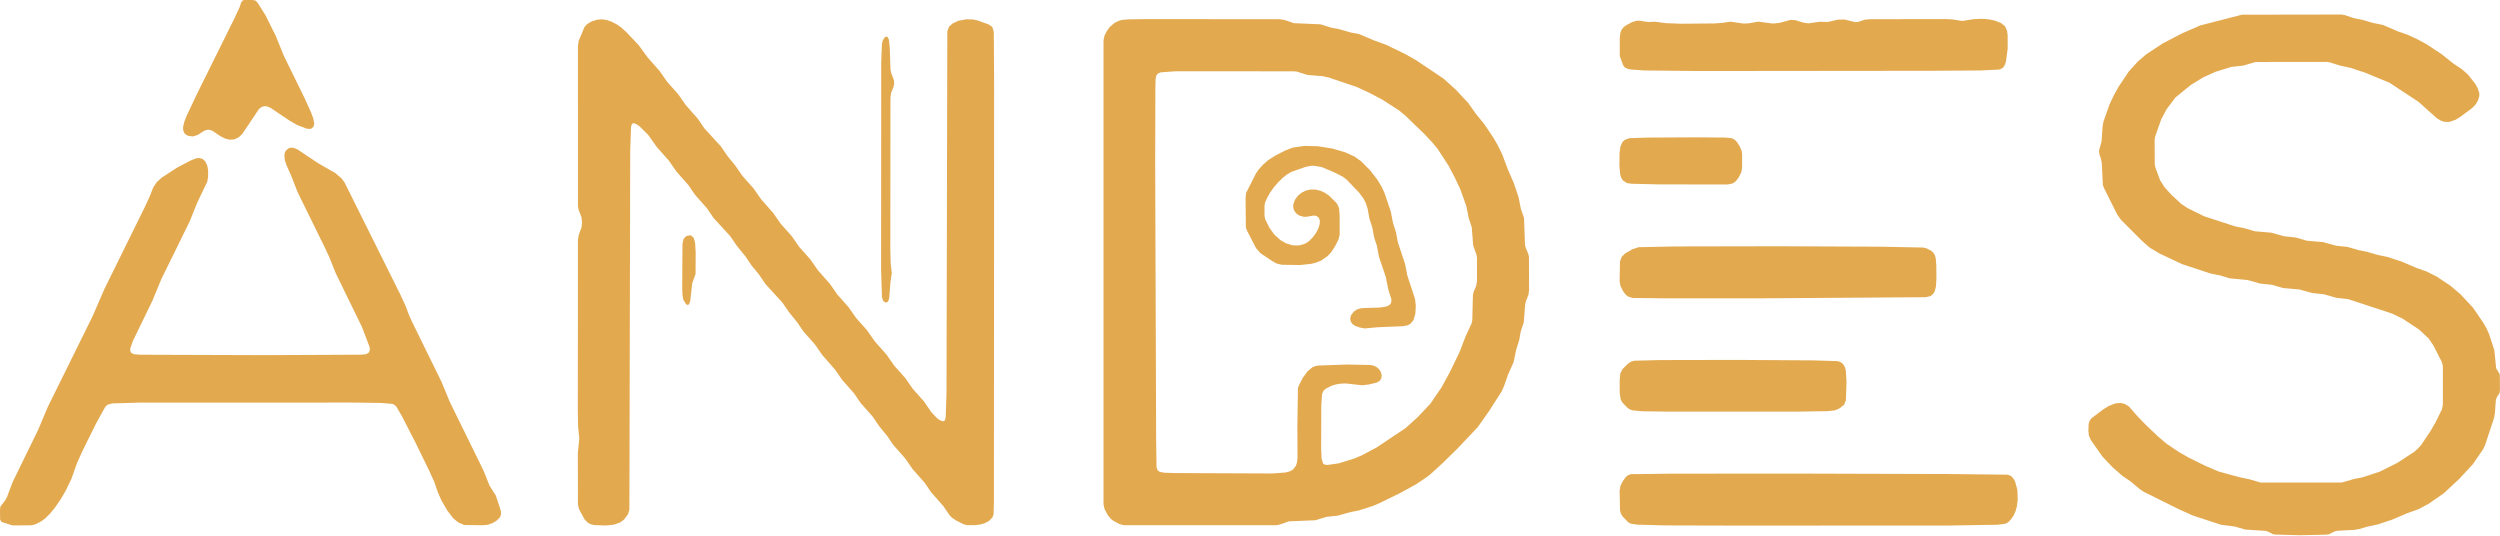
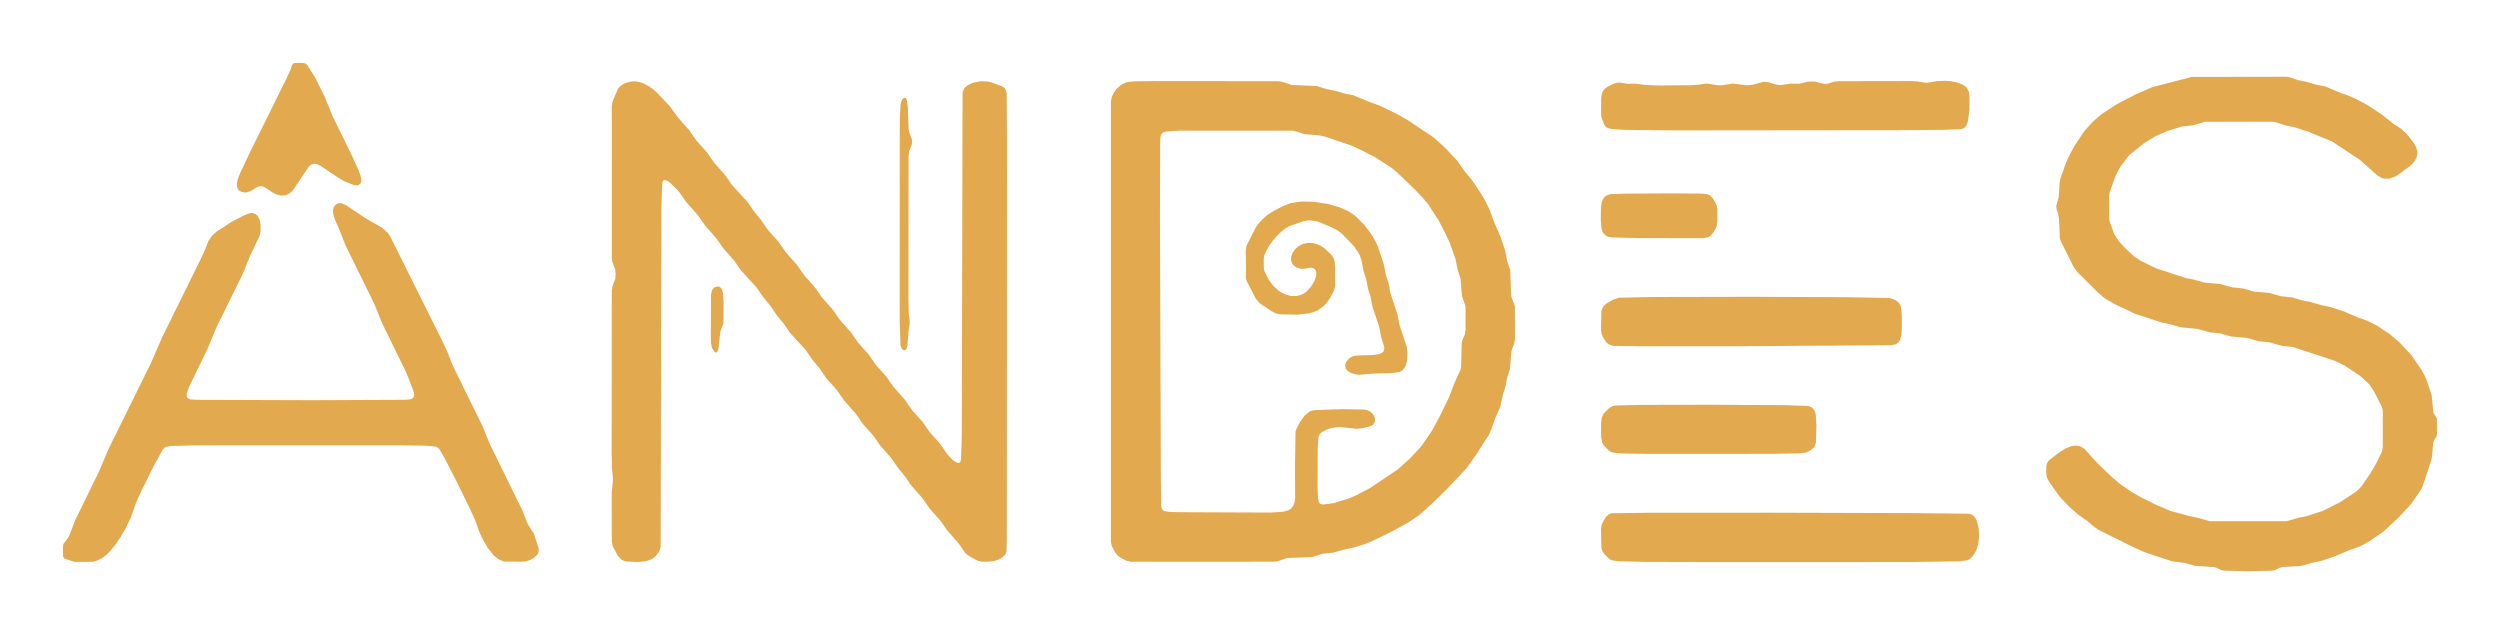
- <svg xmlns="http://www.w3.org/2000/svg" viewBox="0 0 528 113" width="528" height="113">
-   <g transform="translate(0.000 0.000) translate(0 113.000) scale(0.0125 -0.0125)">
+ <svg xmlns="http://www.w3.org/2000/svg" viewBox="0 0 556 141" width="556" height="141">
+   <g transform="translate(14.000 14.000) translate(0 113.000) scale(0.0125 -0.0125)">
    <path d="M 4075.6 9001.2 L 4050.1 8922.4 L 3968.1 8744.4 L 3321.7 7439.7 L 3154.5 7085.3 L 3113.8 6981.0 L 3094.3 6899.7 L 3094.0 6844.5 L 3113.0 6794.4 L 3130.6 6774.0 L 3177.0 6745.5 L 3258.2 6734.2 L 3336.8 6758.9 L 3455.3 6832.5 L 3507.6 6847.7 L 3534.7 6847.4 L 3587.0 6831.4 L 3725.9 6738.0 L 3800.5 6700.0 L 3881.2 6679.4 L 3963.5 6686.1 L 4037.4 6723.3 L 4096.8 6781.8 L 4376.8 7199.4 L 4420.1 7233.0 L 4472.0 7246.9 L 4525.8 7238.4 L 4575.7 7214.3 L 4900.9 6996.6 L 5022.4 6927.4 L 5178.7 6866.9 L 5233.1 6861.1 L 5258.9 6866.5 L 5297.6 6899.0 L 5310.0 6950.0 L 5295.1 7031.9 L 5257.1 7137.2 L 5141.6 7392.2 L 4796.1 8095.8 L 4659.6 8432.9 L 4484.9 8783.7 L 4350.5 8996.2 L 4316.1 9030.5 L 4266.5 9040.0 L 4126.5 9040.0 L 4103.8 9033.9 Z M 37879.3 8791.8 L 37176.6 8610.2 L 36868.5 8476.4 L 36545.6 8308.5 L 36265.0 8124.5 L 36116.8 7996.6 L 35966.8 7830.5 L 35795.9 7574.7 L 35714.4 7427.9 L 35642.8 7276.0 L 35540.1 6986.0 L 35525.5 6903.8 L 35508.3 6652.6 L 35464.3 6492.4 L 35469.8 6439.7 L 35496.7 6360.2 L 35512.5 6278.0 L 35529.9 5915.5 L 35548.2 5863.8 L 35773.6 5413.0 L 35838.5 5323.5 L 36195.0 4967.2 L 36320.8 4856.2 L 36489.0 4756.2 L 36868.8 4577.2 L 37347.2 4419.5 L 37511.4 4386.5 L 37671.9 4337.8 L 37978.0 4308.1 L 38193.2 4248.0 L 38387.4 4227.6 L 38575.2 4173.1 L 38853.9 4148.7 L 39069.1 4088.7 L 39263.3 4068.2 L 39478.5 4007.4 L 39672.6 3986.4 L 40416.9 3742.0 L 40593.2 3657.1 L 40873.0 3472.0 L 41036.1 3318.9 L 41114.4 3203.5 L 41254.4 2929.1 L 41271.0 2877.0 L 41275.0 2822.0 L 41275.0 2206.0 L 41260.0 2125.5 L 41148.5 1899.8 L 41064.3 1754.6 L 40908.4 1522.5 L 40852.4 1460.0 L 40789.1 1405.0 L 40508.5 1221.1 L 40208.3 1070.7 L 39915.9 974.7 L 39778.7 948.6 L 39564.7 886.9 L 38193.4 887.0 L 38006.5 942.0 L 37842.3 975.8 L 37491.9 1071.5 L 37260.1 1170.0 L 36983.8 1306.1 L 36813.7 1403.3 L 36605.0 1544.0 L 36455.9 1671.0 L 36253.3 1864.2 L 36116.7 2004.8 L 35969.8 2173.0 L 35898.7 2215.6 L 35845.0 2229.3 L 35789.5 2230.7 L 35734.6 2221.6 L 35630.7 2181.3 L 35535.6 2122.5 L 35334.9 1970.9 L 35303.8 1926.3 L 35289.4 1873.3 L 35285.5 1761.5 L 35294.1 1678.5 L 35328.1 1603.1 L 35520.6 1328.5 L 35693.8 1145.6 L 35862.3 998.3 L 36001.0 903.9 L 36151.0 777.8 L 36219.8 730.9 L 36821.7 432.1 L 37051.5 329.2 L 37529.9 172.8 L 37751.9 145.2 L 37939.8 91.8 L 38274.9 70.9 L 38327.2 55.2 L 38397.0 17.1 L 38450.5 7.5 L 38870.3 -3.2 L 39290.1 6.1 L 39345.7 11.5 L 39440.2 58.8 L 39493.6 72.1 L 39773.1 86.9 L 39855.9 99.3 L 39989.7 139.9 L 40181.1 181.1 L 40420.0 260.8 L 40677.6 370.5 L 40861.9 436.2 L 41034.6 528.3 L 41287.5 703.3 L 41554.0 951.0 L 41782.1 1197.6 L 41955.9 1451.2 L 41990.3 1527.1 L 42139.4 1978.7 L 42153.9 2061.1 L 42170.2 2284.2 L 42189.9 2334.1 L 42232.2 2398.6 L 42239.2 2452.1 L 42237.1 2703.9 L 42229.4 2728.2 L 42174.9 2816.8 L 42144.3 3122.2 L 42058.1 3388.2 L 42013.2 3490.7 L 41957.2 3587.6 L 41783.8 3841.6 L 41573.6 4066.5 L 41403.6 4211.9 L 41170.8 4366.9 L 40995.8 4454.6 L 40837.2 4509.4 L 40580.1 4620.0 L 40340.6 4698.2 L 40176.6 4732.3 L 39988.4 4786.7 L 39851.3 4813.4 L 39663.2 4868.2 L 39469.0 4888.7 L 39253.8 4948.7 L 38975.2 4973.1 L 38787.3 5027.6 L 38593.2 5048.0 L 38377.9 5108.1 L 38099.3 5132.4 L 37911.3 5186.5 L 37774.1 5212.2 L 37242.1 5385.7 L 36965.8 5521.5 L 36849.4 5598.6 L 36685.7 5751.4 L 36572.8 5875.6 L 36497.9 5993.1 L 36420.1 6202.6 L 36407.2 6255.9 L 36405.0 6675.4 L 36412.4 6729.7 L 36514.4 7019.2 L 36605.4 7192.3 L 36756.5 7393.5 L 37016.9 7604.9 L 37231.5 7736.4 L 37435.8 7827.7 L 37703.1 7910.1 L 37897.3 7930.5 L 38111.2 7992.8 L 39314.7 7994.0 L 39369.2 7985.2 L 39528.9 7934.1 L 39719.8 7892.1 L 39958.8 7812.8 L 40372.6 7642.7 L 40862.8 7319.6 L 41175.6 7040.0 L 41248.0 6998.5 L 41301.0 6981.9 L 41383.8 6980.2 L 41488.8 7016.3 L 41560.5 7059.8 L 41763.2 7209.2 L 41822.5 7268.0 L 41866.9 7338.7 L 41891.1 7418.2 L 41889.4 7473.0 L 41862.0 7551.7 L 41821.2 7624.9 L 41700.1 7778.5 L 41595.8 7871.5 L 41455.5 7963.4 L 41258.8 8120.8 L 41002.5 8290.9 L 40830.0 8383.9 L 40677.2 8453.6 L 40518.6 8508.5 L 40261.4 8618.8 L 40097.5 8651.7 L 39909.4 8706.3 L 39772.3 8733.1 L 39613.3 8786.0 L 39558.9 8794.5 Z M 10084.9 8706.1 L 10005.1 8680.8 L 9955.4 8655.6 L 9910.7 8622.5 L 9874.3 8580.8 L 9777.5 8349.5 L 9765.0 8268.2 L 9765.5 5552.4 L 9775.4 5498.6 L 9824.8 5368.6 L 9833.6 5285.7 L 9827.2 5202.3 L 9778.9 5071.9 L 9764.9 4991.0 L 9762.7 2107.2 L 9767.7 1827.3 L 9787.7 1632.9 L 9762.9 1382.8 L 9764.8 514.9 L 9783.8 435.4 L 9877.6 263.7 L 9936.1 205.1 L 9985.6 180.9 L 10039.8 168.3 L 10235.3 160.9 L 10374.2 175.7 L 10478.9 213.3 L 10545.5 263.2 L 10611.6 352.7 L 10634.3 430.8 L 10648.2 6506.2 L 10662.0 6897.8 L 10677.7 6944.8 L 10694.8 6955.9 L 10716.8 6956.9 L 10766.4 6934.3 L 10811.0 6900.8 L 10949.8 6762.8 L 11095.8 6558.1 L 11299.6 6327.4 L 11427.4 6143.9 L 11630.8 5912.9 L 11741.3 5751.4 L 11945.1 5520.7 L 12054.9 5358.8 L 12338.3 5049.2 L 12448.7 4887.6 L 12590.3 4714.2 L 12700.0 4552.1 L 12824.8 4401.1 L 12934.8 4239.3 L 13218.1 3929.5 L 13328.5 3767.9 L 13469.8 3594.4 L 13580.3 3432.8 L 13766.4 3223.7 L 13894.3 3040.4 L 14115.0 2787.4 L 14225.7 2626.0 L 14429.2 2395.1 L 14539.6 2233.5 L 14743.3 2002.7 L 14853.6 1841.0 L 14994.9 1667.4 L 15088.4 1528.1 L 15291.8 1297.1 L 15419.6 1113.6 L 15623.3 882.8 L 15733.5 721.1 L 15937.5 490.5 L 16048.0 329.4 L 16087.7 290.5 L 16157.5 244.4 L 16282.5 181.8 L 16335.2 167.5 L 16474.5 166.7 L 16557.7 176.8 L 16638.2 199.8 L 16711.8 239.0 L 16769.0 298.5 L 16787.5 349.4 L 16793.4 572.8 L 16796.8 7600.3 L 16791.2 8496.2 L 16770.1 8574.3 L 16752.8 8595.1 L 16707.3 8625.5 L 16523.5 8692.6 L 16441.8 8711.2 L 16330.3 8714.6 L 16193.2 8689.2 L 16092.5 8641.8 L 16032.4 8584.7 L 16005.8 8509.1 L 15992.2 2405.8 L 15978.6 1986.2 L 15964.2 1937.7 L 15948.1 1925.2 L 15926.6 1922.3 L 15876.7 1942.2 L 15831.9 1975.1 L 15735.8 2076.5 L 15609.1 2260.7 L 15422.8 2469.5 L 15295.1 2653.1 L 15108.9 2862.0 L 14981.1 3045.5 L 14777.4 3276.3 L 14649.6 3459.8 L 14463.5 3668.8 L 14335.7 3852.3 L 14149.5 4061.2 L 14021.7 4244.7 L 13818.1 4475.5 L 13690.3 4659.0 L 13504.1 4868.0 L 13376.3 5051.5 L 13190.2 5260.5 L 13062.3 5443.9 L 12858.7 5674.8 L 12730.9 5858.2 L 12544.7 6067.2 L 12417.2 6251.0 L 12292.7 6402.2 L 12182.6 6564.0 L 11899.1 6873.6 L 11789.2 7035.4 L 11585.5 7266.2 L 11457.8 7449.7 L 11271.6 7658.7 L 11143.8 7842.1 L 10939.9 8072.8 L 10792.1 8276.2 L 10580.4 8499.8 L 10497.3 8574.7 L 10428.9 8623.2 L 10330.0 8675.3 L 10250.7 8702.2 L 10167.9 8713.8 Z M 18964.1 8704.8 L 18910.2 8690.7 L 18834.4 8655.3 L 18749.5 8583.5 L 18701.0 8515.3 L 18662.4 8440.8 L 18645.0 8360.7 L 18645.0 517.5 L 18663.1 437.7 L 18715.6 338.9 L 18768.0 274.2 L 18812.2 240.3 L 18910.7 187.2 L 18989.7 165.8 L 21566.3 166.3 L 21620.3 176.6 L 21777.7 231.6 L 22224.6 249.7 L 22411.1 307.2 L 22605.2 328.1 L 22820.7 388.7 L 22957.9 415.2 L 23197.9 491.9 L 23300.9 535.7 L 23653.2 707.9 L 23923.3 856.0 L 24109.4 980.3 L 24175.0 1032.6 L 24381.4 1222.0 L 24621.5 1457.2 L 24968.1 1823.2 L 25161.5 2097.5 L 25372.1 2427.5 L 25417.3 2529.9 L 25481.7 2714.9 L 25573.1 2919.4 L 25619.1 3137.9 L 25669.6 3297.8 L 25693.4 3435.6 L 25745.6 3594.8 L 25770.0 3901.3 L 25783.6 3955.3 L 25825.0 4058.8 L 25835.0 4140.7 L 25833.1 4700.5 L 25820.4 4753.7 L 25776.8 4856.2 L 25765.8 4910.0 L 25750.1 5357.0 L 25695.8 5514.7 L 25658.3 5706.7 L 25577.9 5945.4 L 25477.3 6176.4 L 25378.6 6438.3 L 25304.3 6589.0 L 25234.4 6710.3 L 25078.6 6942.8 L 24937.0 7116.2 L 24808.3 7299.2 L 24598.1 7524.3 L 24390.2 7711.8 L 23925.4 8023.2 L 23755.2 8120.3 L 23428.0 8279.9 L 23217.8 8356.8 L 22960.0 8465.6 L 22822.8 8490.5 L 22634.5 8545.0 L 22497.3 8571.5 L 22310.7 8629.2 L 21863.9 8648.5 L 21706.0 8701.8 L 21624.5 8715.1 L 19383.6 8717.1 L 19075.5 8713.4 Z M 21987.0 7806.3 L 22093.6 7773.2 L 22344.5 7753.3 L 22453.4 7729.5 L 22930.3 7567.9 L 23133.1 7473.0 L 23356.2 7356.0 L 23638.2 7174.3 L 23746.0 7085.1 L 24068.0 6773.9 L 24202.0 6630.9 L 24291.2 6523.2 L 24473.9 6241.7 L 24578.4 6043.7 L 24673.9 5841.1 L 24776.8 5551.3 L 24814.6 5359.4 L 24866.6 5200.3 L 24890.8 4893.9 L 24946.4 4736.7 L 24955.0 4682.6 L 24955.0 4290.7 L 24941.6 4209.6 L 24897.9 4107.2 L 24886.3 4053.6 L 24875.7 3634.0 L 24865.6 3580.2 L 24760.7 3351.8 L 24660.5 3090.7 L 24489.1 2738.2 L 24354.8 2492.7 L 24165.1 2216.1 L 23953.9 1992.1 L 23745.8 1805.1 L 23257.8 1478.7 L 23010.6 1347.5 L 22881.9 1292.9 L 22614.7 1210.2 L 22420.9 1183.2 L 22371.1 1194.5 L 22353.3 1211.3 L 22330.2 1289.1 L 22322.2 1456.7 L 22324.4 2184.6 L 22337.3 2379.8 L 22357.0 2430.4 L 22394.7 2469.0 L 22493.4 2521.0 L 22573.5 2545.4 L 22656.3 2558.3 L 22740.1 2561.0 L 23017.6 2530.4 L 23128.5 2544.1 L 23264.3 2576.6 L 23310.7 2604.2 L 23339.4 2649.0 L 23344.9 2702.7 L 23330.2 2755.5 L 23300.3 2801.7 L 23258.7 2837.9 L 23208.9 2861.7 L 23154.6 2873.1 L 22762.9 2881.0 L 22287.3 2864.3 L 22232.0 2857.2 L 22180.3 2839.0 L 22094.5 2768.7 L 22011.9 2656.2 L 21947.6 2532.0 L 21930.0 2480.0 L 21920.2 1837.3 L 21922.9 1305.5 L 21912.5 1222.4 L 21895.3 1169.8 L 21845.0 1105.5 L 21797.2 1078.2 L 21716.6 1056.2 L 21493.5 1040.3 L 19841.8 1047.1 L 19673.9 1052.9 L 19592.6 1067.6 L 19554.4 1100.4 L 19540.9 1151.8 L 19534.0 1627.7 L 19518.0 6303.0 L 19521.5 7562.8 L 19525.0 7702.7 L 19534.0 7757.0 L 19564.0 7798.1 L 19613.9 7818.2 L 19864.9 7835.8 L 21852.6 7835.1 L 21907.8 7831.0 Z M 21846.8 6547.5 L 21716.4 6497.8 L 21542.5 6407.9 L 21424.8 6332.6 L 21341.0 6258.6 L 21265.8 6175.9 L 21219.1 6106.4 L 21055.3 5782.4 L 21045.0 5700.9 L 21050.2 5198.4 L 21067.8 5146.6 L 21222.0 4848.4 L 21294.0 4764.1 L 21503.0 4624.4 L 21576.4 4584.8 L 21657.7 4566.6 L 21965.2 4561.8 L 22159.6 4583.1 L 22240.8 4604.2 L 22318.4 4635.6 L 22432.9 4714.7 L 22489.4 4776.4 L 22551.5 4869.3 L 22615.5 4993.6 L 22634.8 5073.1 L 22634.4 5408.8 L 22624.3 5519.8 L 22605.5 5571.7 L 22574.4 5617.5 L 22455.1 5735.2 L 22385.9 5782.3 L 22309.8 5817.0 L 22228.6 5836.4 L 22145.1 5838.0 L 22063.6 5820.4 L 21989.0 5783.4 L 21925.9 5729.0 L 21877.3 5661.2 L 21850.6 5583.0 L 21851.5 5528.1 L 21869.6 5476.4 L 21902.9 5432.7 L 21947.6 5400.6 L 22026.7 5377.0 L 22082.1 5377.7 L 22191.4 5398.3 L 22244.4 5391.2 L 22284.1 5358.4 L 22300.3 5307.6 L 22297.2 5252.5 L 22271.9 5173.1 L 22231.8 5099.6 L 22182.0 5032.1 L 22123.7 4972.2 L 22078.8 4939.2 L 22029.1 4914.2 L 21948.6 4892.9 L 21837.5 4895.3 L 21731.0 4927.6 L 21634.3 4983.2 L 21531.1 5077.0 L 21449.1 5189.9 L 21375.1 5339.7 L 21365.3 5393.4 L 21365.0 5561.2 L 21373.5 5615.2 L 21407.1 5691.2 L 21461.5 5788.9 L 21526.7 5879.8 L 21600.1 5964.1 L 21680.9 6041.5 L 21746.7 6093.5 L 21818.7 6135.9 L 22056.2 6218.9 L 22138.0 6236.8 L 22193.6 6240.2 L 22330.9 6217.6 L 22536.9 6131.0 L 22686.7 6055.4 L 22752.7 6005.3 L 22965.6 5783.1 L 23031.9 5693.1 L 23072.0 5619.6 L 23107.3 5513.8 L 23137.3 5348.8 L 23188.1 5189.2 L 23218.4 5024.4 L 23262.6 4891.9 L 23299.6 4699.9 L 23415.8 4355.6 L 23453.5 4163.8 L 23510.0 3977.4 L 23503.6 3924.5 L 23490.4 3901.9 L 23471.1 3883.7 L 23421.5 3860.6 L 23311.4 3843.5 L 23031.8 3835.1 L 22976.5 3827.4 L 22924.1 3809.8 L 22878.3 3779.2 L 22827.4 3714.2 L 22812.7 3661.9 L 22821.1 3609.0 L 22851.9 3564.7 L 22897.3 3533.7 L 22976.0 3505.8 L 23058.2 3490.7 L 23280.3 3511.1 L 23699.6 3528.2 L 23781.6 3543.0 L 23830.0 3568.5 L 23882.2 3631.8 L 23913.9 3738.2 L 23921.6 3877.5 L 23908.5 3988.4 L 23777.8 4386.5 L 23740.8 4578.6 L 23617.0 4949.7 L 23586.9 5114.6 L 23536.0 5274.2 L 23498.5 5466.1 L 23391.4 5783.9 L 23343.5 5885.0 L 23271.4 6004.8 L 23152.0 6159.9 L 22994.3 6318.4 L 22879.6 6397.8 L 22727.0 6467.2 L 22512.4 6530.3 L 22263.9 6569.5 L 22040.3 6574.7 Z M 31048.8 8707.2 L 30885.8 8669.3 L 30746.8 8672.4 L 30553.5 8645.6 L 30470.9 8657.5 L 30337.5 8698.8 L 30254.9 8704.5 L 30066.5 8653.4 L 29955.5 8642.3 L 29707.6 8673.9 L 29542.8 8645.6 L 29459.2 8642.0 L 29238.9 8673.9 L 29101.6 8653.5 L 28962.1 8643.8 L 28402.4 8639.1 L 28150.7 8648.9 L 27956.8 8673.2 L 27845.5 8667.7 L 27708.1 8690.2 L 27652.9 8689.8 L 27573.5 8665.2 L 27474.8 8612.7 L 27430.5 8579.1 L 27397.0 8535.8 L 27377.9 8484.1 L 27367.6 8401.1 L 27367.5 8093.8 L 27424.0 7938.2 L 27456.2 7897.1 L 27505.8 7875.4 L 27560.7 7865.3 L 27784.0 7849.5 L 28679.6 7839.9 L 32654.1 7844.0 L 33465.8 7849.6 L 33773.1 7864.3 L 33799.9 7870.6 L 33844.6 7898.3 L 33874.1 7944.1 L 33892.1 7996.6 L 33921.8 8218.2 L 33921.7 8441.9 L 33910.1 8524.8 L 33875.0 8598.6 L 33810.2 8649.9 L 33706.8 8691.5 L 33597.3 8714.2 L 33485.8 8722.8 L 33346.2 8716.2 L 33154.1 8686.1 L 32989.2 8712.1 L 32877.4 8717.4 L 31589.9 8715.3 L 31507.4 8706.8 L 31401.5 8671.3 L 31348.5 8665.8 L 31159.7 8711.2 Z M 14940.8 8399.0 L 14914.0 8351.3 L 14901.4 8297.6 L 14889.0 7990.3 L 14887.2 4465.6 L 14901.4 4018.5 L 14918.2 3967.1 L 14934.0 3945.7 L 14955.0 3931.7 L 14976.9 3929.2 L 14995.8 3938.0 L 15010.4 3957.4 L 15024.9 4010.6 L 15044.2 4261.5 L 15067.5 4427.2 L 15048.5 4593.1 L 15042.7 4844.8 L 15044.9 7390.4 L 15056.0 7471.7 L 15098.1 7574.6 L 15108.0 7628.9 L 15103.9 7684.0 L 15055.6 7814.0 L 15045.7 7868.0 L 15033.5 8231.4 L 15018.8 8370.3 L 14997.4 8414.9 L 14980.1 8421.6 L 14960.5 8416.0 Z M 27531.2 6705.5 L 27453.8 6677.7 L 27413.4 6641.1 L 27379.2 6566.2 L 27363.7 6455.7 L 27361.4 6231.9 L 27374.6 6092.9 L 27390.6 6039.8 L 27419.5 5993.2 L 27486.7 5947.4 L 27568.5 5935.1 L 28044.0 5924.2 L 29191.2 5923.2 L 29272.3 5939.6 L 29318.8 5968.5 L 29371.8 6032.5 L 29422.1 6131.8 L 29435.0 6212.8 L 29435.0 6436.7 L 29427.3 6490.8 L 29394.4 6566.9 L 29349.8 6637.7 L 29311.4 6677.6 L 29263.8 6703.8 L 29153.7 6715.5 L 28650.0 6719.6 L 27838.6 6715.5 Z M 4872.4 6531.6 L 4831.5 6496.2 L 4817.5 6473.0 L 4804.1 6420.1 L 4811.9 6337.4 L 4837.3 6257.5 L 4916.8 6078.4 L 5029.1 5792.1 L 5498.3 4837.1 L 5568.5 4684.5 L 5671.9 4424.7 L 6114.0 3518.9 L 6243.9 3179.5 L 6250.5 3125.8 L 6229.1 3080.0 L 6182.8 3055.0 L 6100.0 3047.1 L 4448.0 3039.6 L 2376.1 3046.5 L 2265.0 3054.4 L 2218.0 3077.7 L 2203.9 3098.0 L 2199.4 3149.5 L 2246.2 3280.8 L 2575.9 3961.1 L 2725.3 4323.0 L 3207.0 5303.0 L 3331.6 5614.6 L 3501.1 5967.6 L 3516.2 6048.6 L 3516.4 6160.4 L 3501.9 6242.8 L 3465.5 6317.0 L 3424.7 6352.9 L 3373.3 6369.9 L 3318.9 6366.1 L 3215.0 6325.5 L 2992.4 6207.6 L 2734.5 6040.0 L 2651.4 5965.7 L 2589.1 5873.4 L 2528.3 5717.2 L 2445.6 5539.5 L 1764.5 4158.3 L 1564.4 3696.3 L 807.8 2165.0 L 645.1 1778.3 L 214.7 897.9 L 115.8 636.5 L 88.7 587.7 L 7.0 480.5 L 0.0 427.6 L 1.8 260.9 L 25.3 222.1 L 207.5 162.7 L 514.7 164.1 L 569.0 172.1 L 620.4 192.0 L 694.7 230.9 L 762.6 279.9 L 842.3 358.4 L 930.8 466.7 L 1025.9 605.1 L 1110.8 750.0 L 1207.9 951.7 L 1300.8 1215.6 L 1392.8 1419.8 L 1629.0 1896.4 L 1778.4 2165.4 L 1818.0 2202.0 L 1896.8 2223.8 L 2344.5 2237.1 L 5928.5 2238.4 L 6432.4 2232.1 L 6627.2 2216.4 L 6652.7 2207.0 L 6694.5 2173.8 L 6792.8 2004.8 L 7022.8 1556.4 L 7255.9 1078.1 L 7336.7 899.6 L 7401.1 714.7 L 7457.8 586.8 L 7555.3 416.9 L 7657.5 283.9 L 7743.0 212.9 L 7844.2 169.4 L 8151.2 165.7 L 8234.7 171.9 L 8313.6 198.2 L 8386.5 239.5 L 8445.6 297.0 L 8465.1 347.3 L 8464.2 402.0 L 8377.6 667.4 L 8272.5 831.6 L 8168.7 1090.9 L 7600.8 2246.8 L 7462.5 2583.1 L 6969.1 3588.5 L 6911.1 3715.9 L 6852.1 3873.0 L 6757.8 4076.2 L 5821.9 5956.1 L 5773.2 6022.9 L 5667.9 6114.8 L 5376.6 6281.6 L 5027.7 6514.5 L 4951.1 6545.2 L 4897.5 6542.0 Z M 11606.2 5054.4 L 11582.7 5040.6 L 11548.6 4999.9 L 11530.7 4919.5 L 11526.4 4163.6 L 11531.4 4051.8 L 11547.4 3970.1 L 11591.9 3900.7 L 11610.5 3889.1 L 11628.3 3888.8 L 11643.2 3900.2 L 11662.0 3950.1 L 11695.9 4255.6 L 11752.2 4411.8 L 11754.2 4775.1 L 11744.1 4942.7 L 11720.7 5021.8 L 11683.1 5057.2 L 11658.2 5063.9 Z M 27685.3 4863.4 L 27580.1 4828.1 L 27459.1 4758.8 L 27400.2 4700.5 L 27371.3 4624.0 L 27365.0 4288.7 L 27379.2 4208.0 L 27416.0 4133.1 L 27464.1 4065.0 L 27506.7 4030.2 L 27585.0 4005.7 L 28172.2 3998.8 L 29794.5 3999.7 L 32535.7 4018.4 L 32615.2 4036.9 L 32658.5 4070.1 L 32688.3 4115.8 L 32709.4 4196.3 L 32718.0 4335.7 L 32715.8 4559.5 L 32706.8 4670.8 L 32693.0 4724.5 L 32665.5 4771.7 L 32623.9 4807.5 L 32549.0 4844.2 L 32495.4 4857.5 L 31768.6 4872.0 L 30062.4 4879.3 L 28300.2 4875.9 Z M 27612.2 2945.6 L 27559.4 2930.4 L 27512.7 2900.9 L 27413.2 2803.2 L 27377.1 2729.5 L 27365.9 2618.6 L 27366.7 2394.9 L 27385.2 2285.7 L 27412.5 2237.9 L 27489.4 2157.2 L 27533.4 2124.2 L 27584.9 2105.7 L 27751.8 2091.1 L 28171.4 2085.3 L 30381.3 2085.4 L 30884.8 2093.4 L 30995.7 2105.7 L 31047.8 2123.9 L 31096.2 2151.5 L 31159.3 2204.5 L 31188.7 2280.3 L 31198.4 2587.6 L 31186.4 2782.7 L 31171.7 2836.3 L 31144.1 2883.5 L 31102.7 2919.3 L 31051.7 2938.3 L 30632.9 2951.1 L 29346.2 2959.0 L 28059.4 2956.5 Z M 27556.5 1028.4 L 27505.6 1010.2 L 27463.7 974.3 L 27415.9 905.8 L 27378.9 830.8 L 27365.0 750.0 L 27372.3 414.3 L 27387.1 361.0 L 27415.4 313.7 L 27512.5 214.3 L 27560.5 190.0 L 27671.2 174.9 L 28147.1 162.6 L 29239.6 159.7 L 32909.2 160.5 L 33749.3 173.7 L 33887.4 192.5 L 33934.0 219.3 L 33972.5 259.3 L 34021.0 327.3 L 34055.0 403.8 L 34076.9 484.8 L 34091.5 595.7 L 34085.2 763.2 L 34049.4 897.9 L 34023.4 947.1 L 33987.8 989.4 L 33965.7 1004.5 L 33914.3 1019.9 L 32934.2 1030.7 L 30413.1 1038.1 L 28256.2 1037.2 Z" fill="#E3A94F" fill-rule="evenodd" />
  </g>
</svg>
